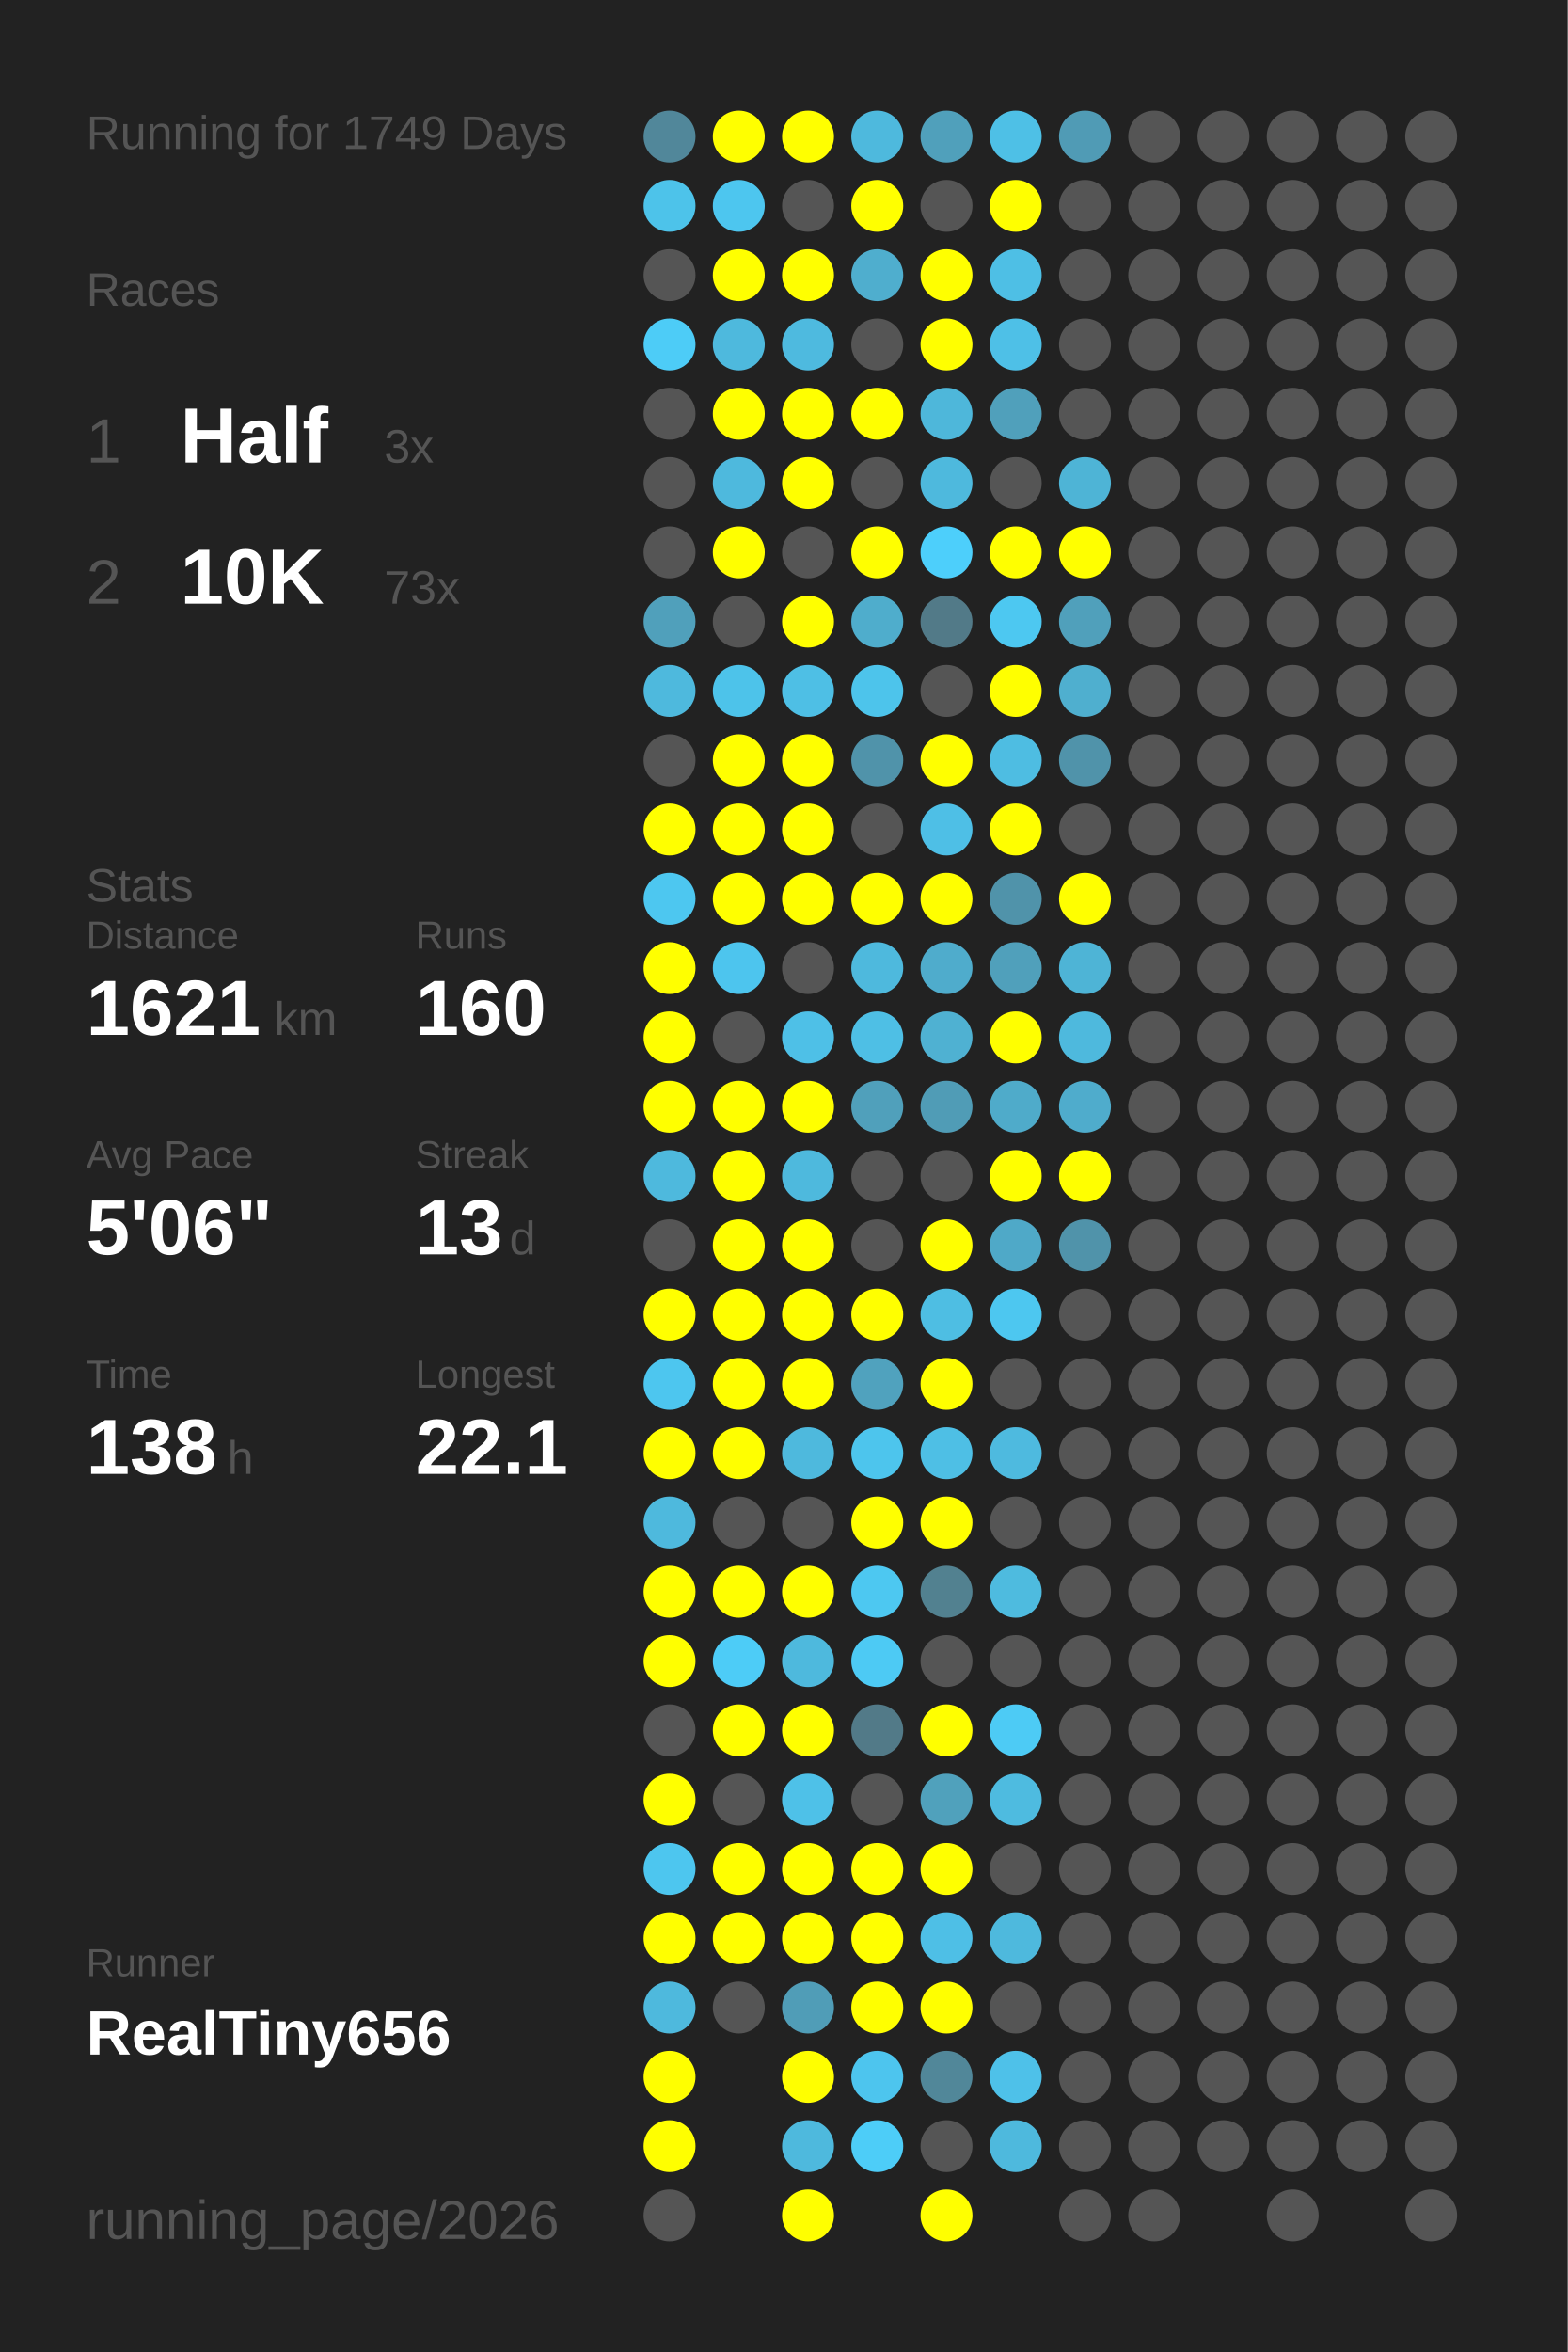
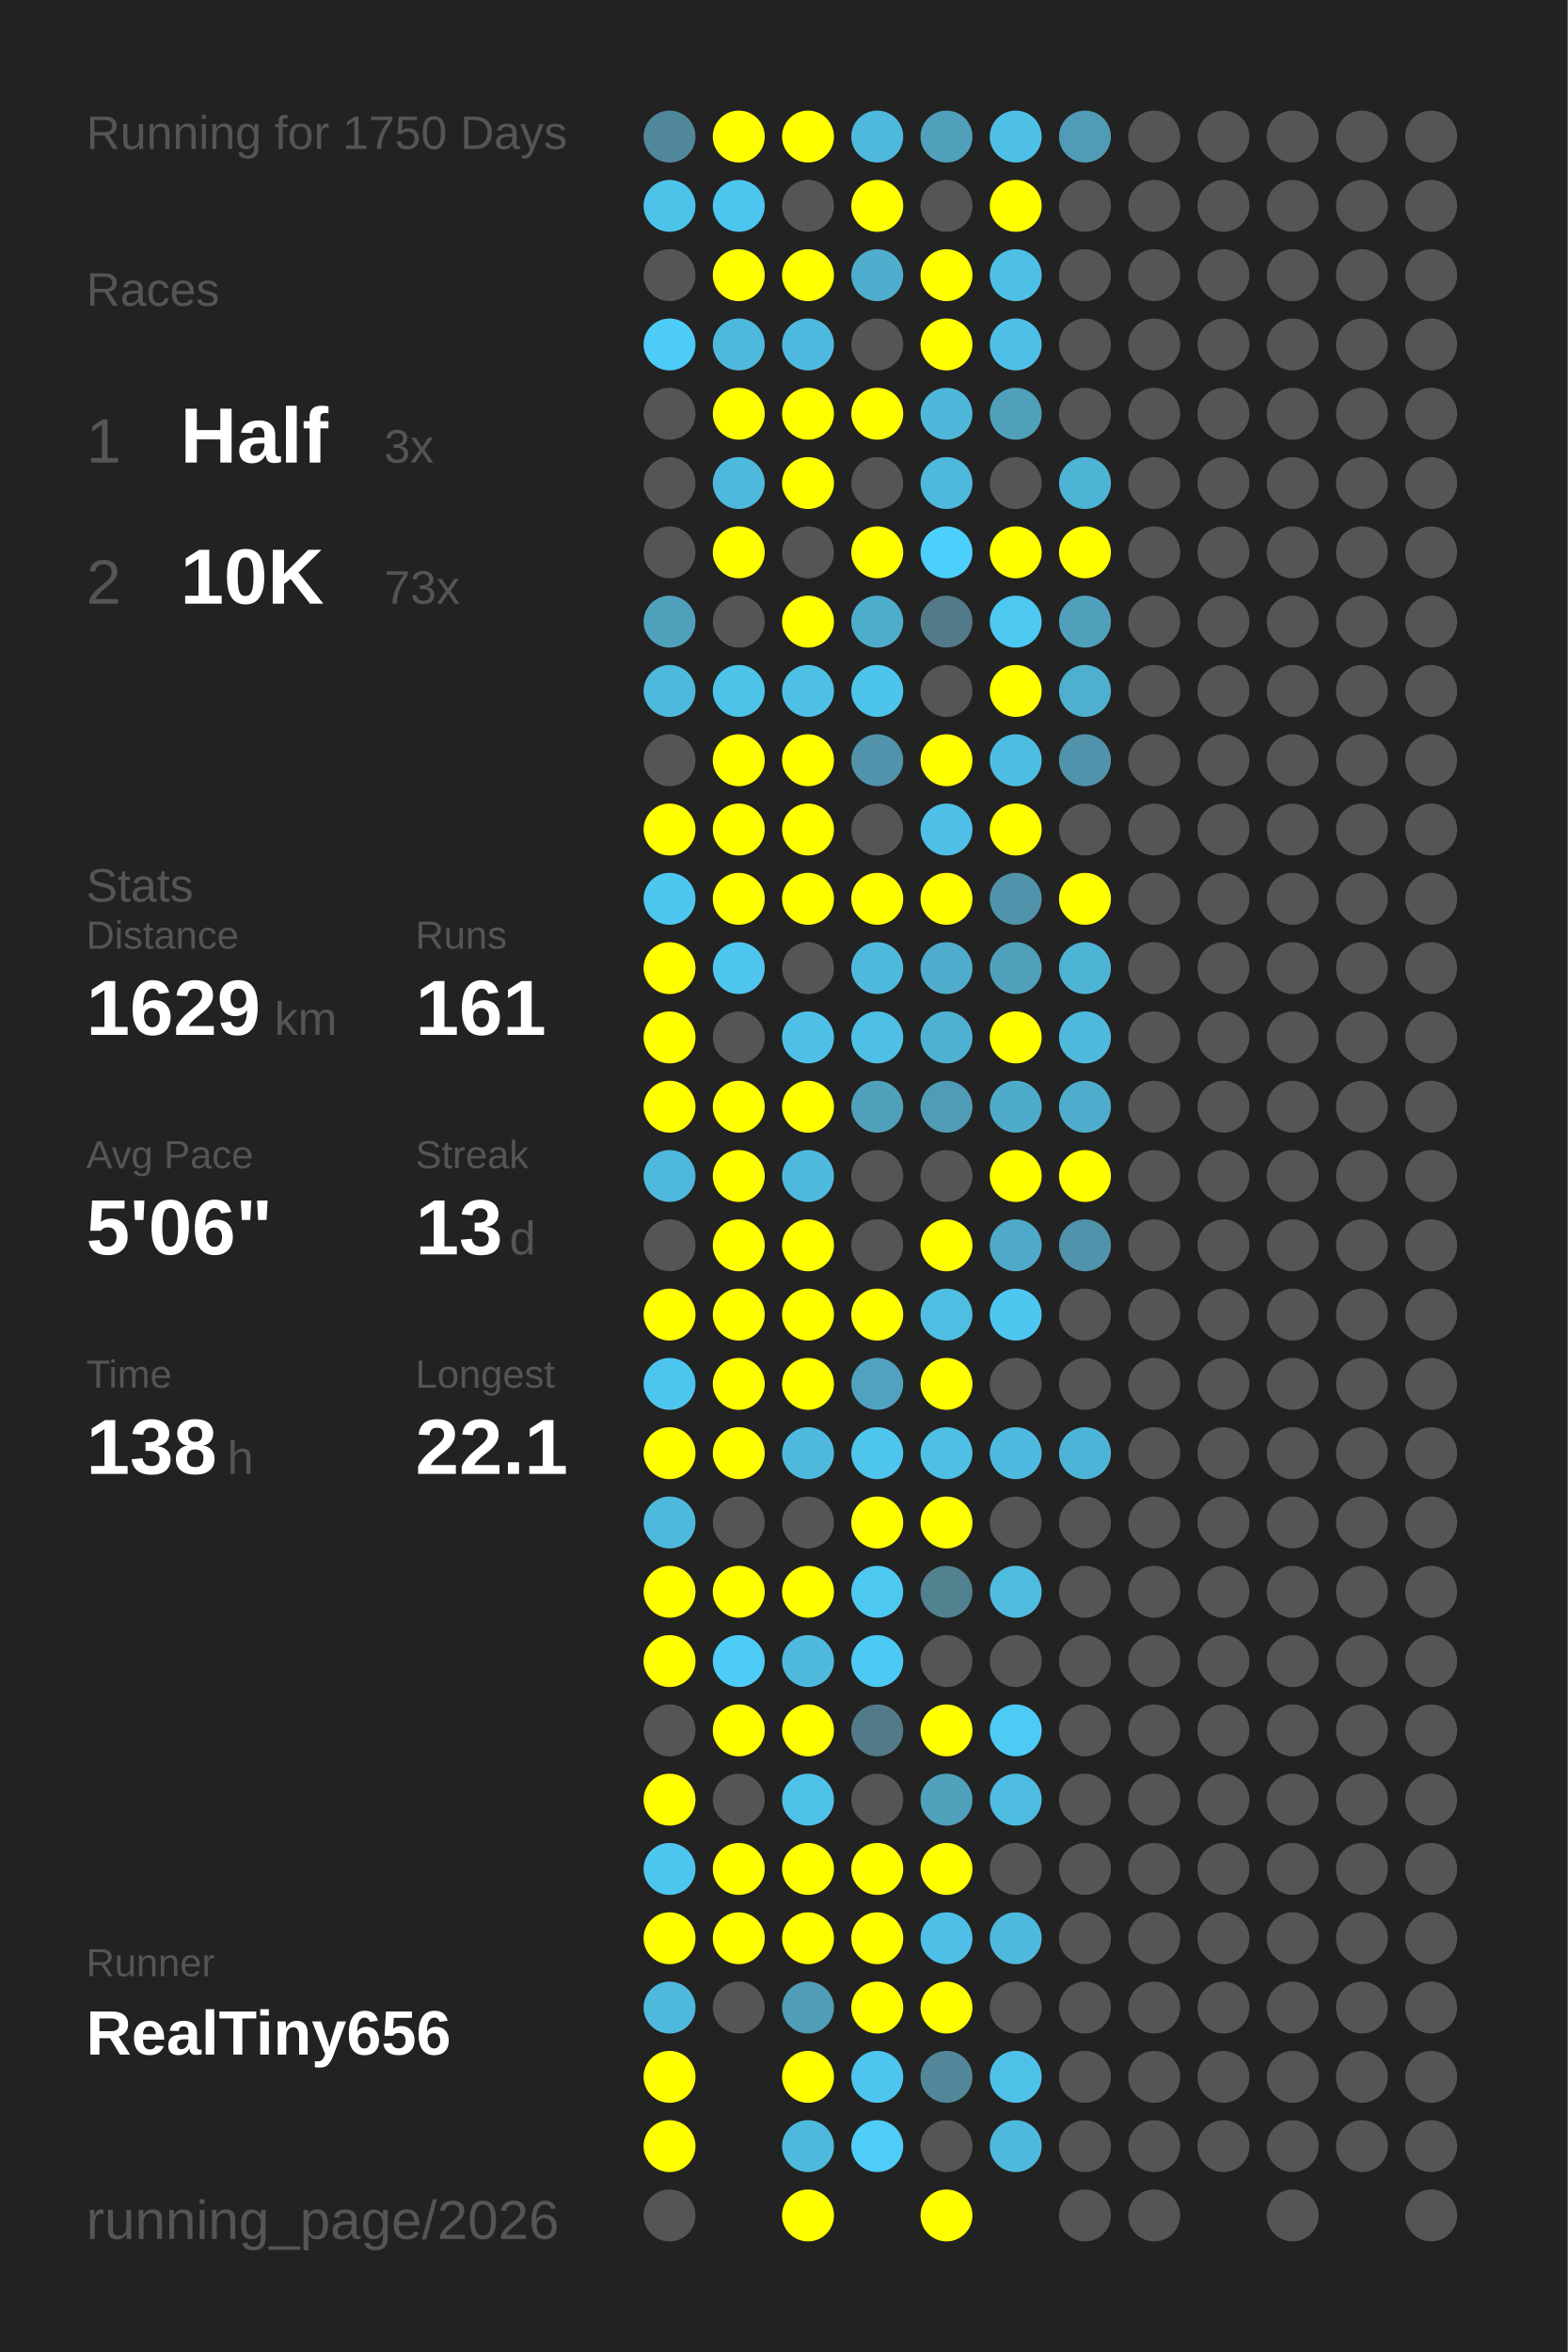
<svg xmlns="http://www.w3.org/2000/svg" baseProfile="full" height="300mm" version="1.1" viewBox="0,0,200,300" width="200mm">
  <defs />
  <rect fill="#222222" height="300" width="200" x="0" y="0" />
-   <text fill="#555555" style="font-size:6px; font-family:Arial;" x="11" y="19">Running for 1749 Days</text>
+   <text fill="#555555" style="font-size:6px; font-family:Arial;" x="11" y="19">Running for 1750 Days</text>
  <text fill="#555555" style="font-size:6px; font-family:Arial;" x="11" y="39">Races</text>
  <text fill="#555555" style="font-size:8px; font-family:Arial;" x="11" y="59">1</text>
  <text fill="#FFFFFF" style="font-size:10px; font-family:Arial; font-weight:bold;" x="23" y="59">Half</text>
  <text fill="#555555" style="font-size:6px; font-family:Arial;" x="49" y="59">3x</text>
  <text fill="#555555" style="font-size:8px; font-family:Arial;" x="11" y="77">2</text>
  <text fill="#FFFFFF" style="font-size:10px; font-family:Arial; font-weight:bold;" x="23" y="77">10K</text>
  <text fill="#555555" style="font-size:6px; font-family:Arial;" x="49" y="77">73x</text>
  <text fill="#555555" style="font-size:6px; font-family:Arial;" x="11" y="115">Stats</text>
  <text fill="#555555" style="font-size:5px; font-family:Arial;" x="11" y="121">Distance</text>
-   <text fill="#FFFFFF" style="font-size:10px; font-family:Arial; font-weight:bold;" x="11" y="132">1621</text>
+   <text fill="#FFFFFF" style="font-size:10px; font-family:Arial; font-weight:bold;" x="11" y="132">1629</text>
  <text fill="#555555" style="font-size:6px; font-family:Arial;" x="35" y="132">km</text>
  <text fill="#555555" style="font-size:5px; font-family:Arial;" x="53" y="121">Runs</text>
-   <text fill="#FFFFFF" style="font-size:10px; font-family:Arial; font-weight:bold;" x="53" y="132">160</text>
+   <text fill="#FFFFFF" style="font-size:10px; font-family:Arial; font-weight:bold;" x="53" y="132">161</text>
  <text fill="#555555" style="font-size:5px; font-family:Arial;" x="11" y="149">Avg Pace</text>
  <text fill="#FFFFFF" style="font-size:10px; font-family:Arial; font-weight:bold;" x="11" y="160">5'06"</text>
  <text fill="#555555" style="font-size:5px; font-family:Arial;" x="53" y="149">Streak</text>
  <text fill="#FFFFFF" style="font-size:10px; font-family:Arial; font-weight:bold;" x="53" y="160">13</text>
  <text fill="#555555" style="font-size:6px; font-family:Arial;" x="65" y="160">d</text>
  <text fill="#555555" style="font-size:5px; font-family:Arial;" x="11" y="177">Time</text>
  <text fill="#FFFFFF" style="font-size:10px; font-family:Arial; font-weight:bold;" x="11" y="188">138</text>
  <text fill="#555555" style="font-size:6px; font-family:Arial;" x="29" y="188">h</text>
  <text fill="#555555" style="font-size:5px; font-family:Arial;" x="53" y="177">Longest</text>
  <text fill="#FFFFFF" style="font-size:10px; font-family:Arial; font-weight:bold;" x="53" y="188">22.1</text>
  <text fill="#555555" style="font-size:5px; font-family:Arial;" x="11" y="252.065">Runner</text>
  <text fill="#FFFFFF" style="font-size:8px; font-family:Arial; font-weight:bold;" x="11" y="262.065">RealTiny656</text>
  <text fill="#555555" style="font-size:7px; font-family:Arial;" x="11" y="285.581">running_page/2026</text>
  <circle cx="85.417" cy="17.419" fill="#51879a" r="3.312" />
  <circle cx="85.417" cy="26.258" fill="#4dc3ea" r="3.312" />
  <circle cx="85.417" cy="35.097" fill="#555555" r="3.312" />
  <circle cx="85.417" cy="43.935" fill="#4dccf7" r="3.312" />
  <circle cx="85.417" cy="52.774" fill="#555555" r="3.312" />
  <circle cx="85.417" cy="61.613" fill="#555555" r="3.312" />
  <circle cx="85.417" cy="70.452" fill="#555555" r="3.312" />
  <circle cx="85.417" cy="79.29" fill="#50a0bb" r="3.312" />
  <circle cx="85.417" cy="88.129" fill="#4eb9dd" r="3.312" />
  <circle cx="85.417" cy="96.968" fill="#555555" r="3.312" />
  <circle cx="85.417" cy="105.806" fill="#FFFF00" r="3.312" />
  <circle cx="85.417" cy="114.645" fill="#4dc7f0" r="3.312" />
  <circle cx="85.417" cy="123.484" fill="#FFFF00" r="3.312" />
  <circle cx="85.417" cy="132.323" fill="#FFFF00" r="3.312" />
  <circle cx="85.417" cy="141.161" fill="#FFFF00" r="3.312" />
  <circle cx="85.417" cy="150" fill="#4eb9dd" r="3.312" />
  <circle cx="85.417" cy="158.839" fill="#555555" r="3.312" />
  <circle cx="85.417" cy="167.677" fill="#FFFF00" r="3.312" />
  <circle cx="85.417" cy="176.516" fill="#4dc6ef" r="3.312" />
  <circle cx="85.417" cy="185.355" fill="#FFFF00" r="3.312" />
  <circle cx="85.417" cy="194.194" fill="#4eb9dd" r="3.312" />
  <circle cx="85.417" cy="203.032" fill="#FFFF00" r="3.312" />
  <circle cx="85.417" cy="211.871" fill="#FFFF00" r="3.312" />
  <circle cx="85.417" cy="220.71" fill="#555555" r="3.312" />
  <circle cx="85.417" cy="229.548" fill="#FFFF00" r="3.312" />
  <circle cx="85.417" cy="238.387" fill="#4dc6ef" r="3.312" />
  <circle cx="85.417" cy="247.226" fill="#FFFF00" r="3.312" />
  <circle cx="85.417" cy="256.065" fill="#4eb9dd" r="3.312" />
  <circle cx="85.417" cy="264.903" fill="#FFFF00" r="3.312" />
  <circle cx="85.417" cy="273.742" fill="#FFFF00" r="3.312" />
  <circle cx="85.417" cy="282.581" fill="#555555" r="3.312" />
  <circle cx="94.25" cy="17.419" fill="#FFFF00" r="3.312" />
  <circle cx="94.25" cy="26.258" fill="#4dc6ef" r="3.312" />
  <circle cx="94.25" cy="35.097" fill="#FFFF00" r="3.312" />
  <circle cx="94.25" cy="43.935" fill="#4eb9dd" r="3.312" />
  <circle cx="94.25" cy="52.774" fill="#FFFF00" r="3.312" />
  <circle cx="94.25" cy="61.613" fill="#4eb9dd" r="3.312" />
  <circle cx="94.25" cy="70.452" fill="#FFFF00" r="3.312" />
  <circle cx="94.25" cy="79.29" fill="#555555" r="3.312" />
  <circle cx="94.25" cy="88.129" fill="#4dc3ea" r="3.312" />
  <circle cx="94.25" cy="96.968" fill="#FFFF00" r="3.312" />
  <circle cx="94.25" cy="105.806" fill="#FFFF00" r="3.312" />
  <circle cx="94.25" cy="114.645" fill="#FFFF00" r="3.312" />
  <circle cx="94.25" cy="123.484" fill="#4dc5ee" r="3.312" />
  <circle cx="94.25" cy="132.323" fill="#555555" r="3.312" />
  <circle cx="94.25" cy="141.161" fill="#FFFF00" r="3.312" />
  <circle cx="94.25" cy="150" fill="#FFFF00" r="3.312" />
  <circle cx="94.25" cy="158.839" fill="#FFFF00" r="3.312" />
  <circle cx="94.25" cy="167.677" fill="#FFFF00" r="3.312" />
  <circle cx="94.25" cy="176.516" fill="#FFFF00" r="3.312" />
  <circle cx="94.25" cy="185.355" fill="#FFFF00" r="3.312" />
  <circle cx="94.25" cy="194.194" fill="#555555" r="3.312" />
  <circle cx="94.25" cy="203.032" fill="#FFFF00" r="3.312" />
  <circle cx="94.25" cy="211.871" fill="#4dccf7" r="3.312" />
  <circle cx="94.25" cy="220.71" fill="#FFFF00" r="3.312" />
  <circle cx="94.25" cy="229.548" fill="#555555" r="3.312" />
  <circle cx="94.25" cy="238.387" fill="#FFFF00" r="3.312" />
  <circle cx="94.25" cy="247.226" fill="#FFFF00" r="3.312" />
  <circle cx="94.25" cy="256.065" fill="#555555" r="3.312" />
  <circle cx="103.083" cy="17.419" fill="#FFFF00" r="3.312" />
  <circle cx="103.083" cy="26.258" fill="#555555" r="3.312" />
  <circle cx="103.083" cy="35.097" fill="#FFFF00" r="3.312" />
  <circle cx="103.083" cy="43.935" fill="#4ebadf" r="3.312" />
  <circle cx="103.083" cy="52.774" fill="#FFFF00" r="3.312" />
  <circle cx="103.083" cy="61.613" fill="#FFFF00" r="3.312" />
  <circle cx="103.083" cy="70.452" fill="#555555" r="3.312" />
  <circle cx="103.083" cy="79.29" fill="#FFFF00" r="3.312" />
  <circle cx="103.083" cy="88.129" fill="#4ebfe5" r="3.312" />
  <circle cx="103.083" cy="96.968" fill="#FFFF00" r="3.312" />
  <circle cx="103.083" cy="105.806" fill="#FFFF00" r="3.312" />
  <circle cx="103.083" cy="114.645" fill="#FFFF00" r="3.312" />
  <circle cx="103.083" cy="123.484" fill="#555555" r="3.312" />
  <circle cx="103.083" cy="132.323" fill="#4ec0e7" r="3.312" />
  <circle cx="103.083" cy="141.161" fill="#FFFF00" r="3.312" />
  <circle cx="103.083" cy="150" fill="#4eb9dd" r="3.312" />
  <circle cx="103.083" cy="158.839" fill="#FFFF00" r="3.312" />
  <circle cx="103.083" cy="167.677" fill="#FFFF00" r="3.312" />
  <circle cx="103.083" cy="176.516" fill="#FFFF00" r="3.312" />
  <circle cx="103.083" cy="185.355" fill="#4eb9dd" r="3.312" />
  <circle cx="103.083" cy="194.194" fill="#555555" r="3.312" />
  <circle cx="103.083" cy="203.032" fill="#FFFF00" r="3.312" />
  <circle cx="103.083" cy="211.871" fill="#4eb9dd" r="3.312" />
  <circle cx="103.083" cy="220.71" fill="#FFFF00" r="3.312" />
  <circle cx="103.083" cy="229.548" fill="#4ec1e8" r="3.312" />
  <circle cx="103.083" cy="238.387" fill="#FFFF00" r="3.312" />
  <circle cx="103.083" cy="247.226" fill="#FFFF00" r="3.312" />
  <circle cx="103.083" cy="256.065" fill="#509db7" r="3.312" />
  <circle cx="103.083" cy="264.903" fill="#FFFF00" r="3.312" />
  <circle cx="103.083" cy="273.742" fill="#4eb9dd" r="3.312" />
  <circle cx="103.083" cy="282.581" fill="#FFFF00" r="3.312" />
  <circle cx="111.917" cy="17.419" fill="#4eb9dd" r="3.312" />
  <circle cx="111.917" cy="26.258" fill="#FFFF00" r="3.312" />
  <circle cx="111.917" cy="35.097" fill="#4faece" r="3.312" />
  <circle cx="111.917" cy="43.935" fill="#555555" r="3.312" />
  <circle cx="111.917" cy="52.774" fill="#FFFF00" r="3.312" />
  <circle cx="111.917" cy="61.613" fill="#555555" r="3.312" />
  <circle cx="111.917" cy="70.452" fill="#FFFF00" r="3.312" />
  <circle cx="111.917" cy="79.29" fill="#4fadcc" r="3.312" />
  <circle cx="111.917" cy="88.129" fill="#4dc4eb" r="3.312" />
  <circle cx="111.917" cy="96.968" fill="#5093aa" r="3.312" />
  <circle cx="111.917" cy="105.806" fill="#555555" r="3.312" />
  <circle cx="111.917" cy="114.645" fill="#FFFF00" r="3.312" />
  <circle cx="111.917" cy="123.484" fill="#4eb9dd" r="3.312" />
  <circle cx="111.917" cy="132.323" fill="#4ebfe5" r="3.312" />
  <circle cx="111.917" cy="141.161" fill="#50a0bb" r="3.312" />
  <circle cx="111.917" cy="150" fill="#555555" r="3.312" />
  <circle cx="111.917" cy="158.839" fill="#555555" r="3.312" />
  <circle cx="111.917" cy="167.677" fill="#FFFF00" r="3.312" />
  <circle cx="111.917" cy="176.516" fill="#50a2be" r="3.312" />
  <circle cx="111.917" cy="185.355" fill="#4dc5ed" r="3.312" />
  <circle cx="111.917" cy="194.194" fill="#FFFF00" r="3.312" />
  <circle cx="111.917" cy="203.032" fill="#4dc8f1" r="3.312" />
  <circle cx="111.917" cy="211.871" fill="#4dcaf4" r="3.312" />
  <circle cx="111.917" cy="220.71" fill="#527a88" r="3.312" />
  <circle cx="111.917" cy="229.548" fill="#555555" r="3.312" />
  <circle cx="111.917" cy="238.387" fill="#FFFF00" r="3.312" />
  <circle cx="111.917" cy="247.226" fill="#FFFF00" r="3.312" />
  <circle cx="111.917" cy="256.065" fill="#FFFF00" r="3.312" />
  <circle cx="111.917" cy="264.903" fill="#4dc5ee" r="3.312" />
  <circle cx="111.917" cy="273.742" fill="#4dcdf8" r="3.312" />
  <circle cx="120.75" cy="17.419" fill="#50a0bb" r="3.312" />
  <circle cx="120.75" cy="26.258" fill="#555555" r="3.312" />
  <circle cx="120.75" cy="35.097" fill="#FFFF00" r="3.312" />
  <circle cx="120.75" cy="43.935" fill="#FFFF00" r="3.312" />
  <circle cx="120.75" cy="52.774" fill="#4eb7da" r="3.312" />
  <circle cx="120.75" cy="61.613" fill="#4eb9dd" r="3.312" />
  <circle cx="120.75" cy="70.452" fill="#4dcffb" r="3.312" />
  <circle cx="120.75" cy="79.29" fill="#527a88" r="3.312" />
  <circle cx="120.75" cy="88.129" fill="#555555" r="3.312" />
  <circle cx="120.75" cy="96.968" fill="#FFFF00" r="3.312" />
  <circle cx="120.75" cy="105.806" fill="#4ebfe6" r="3.312" />
  <circle cx="120.75" cy="114.645" fill="#FFFF00" r="3.312" />
  <circle cx="120.75" cy="123.484" fill="#4faccc" r="3.312" />
  <circle cx="120.75" cy="132.323" fill="#4fb1d2" r="3.312" />
  <circle cx="120.75" cy="141.161" fill="#509cb6" r="3.312" />
  <circle cx="120.75" cy="150" fill="#555555" r="3.312" />
  <circle cx="120.75" cy="158.839" fill="#FFFF00" r="3.312" />
  <circle cx="120.75" cy="167.677" fill="#4ebee3" r="3.312" />
  <circle cx="120.75" cy="176.516" fill="#FFFF00" r="3.312" />
  <circle cx="120.75" cy="185.355" fill="#4ebfe5" r="3.312" />
  <circle cx="120.75" cy="194.194" fill="#FFFF00" r="3.312" />
  <circle cx="120.75" cy="203.032" fill="#528190" r="3.312" />
  <circle cx="120.75" cy="211.871" fill="#555555" r="3.312" />
  <circle cx="120.75" cy="220.71" fill="#FFFF00" r="3.312" />
  <circle cx="120.75" cy="229.548" fill="#50a1bc" r="3.312" />
  <circle cx="120.75" cy="238.387" fill="#FFFF00" r="3.312" />
  <circle cx="120.75" cy="247.226" fill="#4ebfe6" r="3.312" />
  <circle cx="120.75" cy="256.065" fill="#FFFF00" r="3.312" />
  <circle cx="120.75" cy="264.903" fill="#518799" r="3.312" />
  <circle cx="120.75" cy="273.742" fill="#555555" r="3.312" />
  <circle cx="120.75" cy="282.581" fill="#FFFF00" r="3.312" />
  <circle cx="129.583" cy="17.419" fill="#4ec0e6" r="3.312" />
  <circle cx="129.583" cy="26.258" fill="#FFFF00" r="3.312" />
  <circle cx="129.583" cy="35.097" fill="#4ebfe5" r="3.312" />
  <circle cx="129.583" cy="43.935" fill="#4ec0e7" r="3.312" />
  <circle cx="129.583" cy="52.774" fill="#50a0bb" r="3.312" />
  <circle cx="129.583" cy="61.613" fill="#555555" r="3.312" />
  <circle cx="129.583" cy="70.452" fill="#FFFF00" r="3.312" />
  <circle cx="129.583" cy="79.29" fill="#4dc8f1" r="3.312" />
  <circle cx="129.583" cy="88.129" fill="#FFFF00" r="3.312" />
  <circle cx="129.583" cy="96.968" fill="#4ebde2" r="3.312" />
  <circle cx="129.583" cy="105.806" fill="#FFFF00" r="3.312" />
  <circle cx="129.583" cy="114.645" fill="#5093aa" r="3.312" />
  <circle cx="129.583" cy="123.484" fill="#50a0bb" r="3.312" />
  <circle cx="129.583" cy="132.323" fill="#FFFF00" r="3.312" />
  <circle cx="129.583" cy="141.161" fill="#4fabca" r="3.312" />
  <circle cx="129.583" cy="150" fill="#FFFF00" r="3.312" />
  <circle cx="129.583" cy="158.839" fill="#4fa9c8" r="3.312" />
  <circle cx="129.583" cy="167.677" fill="#4dc7f0" r="3.312" />
  <circle cx="129.583" cy="176.516" fill="#555555" r="3.312" />
  <circle cx="129.583" cy="185.355" fill="#4ebadf" r="3.312" />
  <circle cx="129.583" cy="194.194" fill="#555555" r="3.312" />
  <circle cx="129.583" cy="203.032" fill="#4ebbdf" r="3.312" />
  <circle cx="129.583" cy="211.871" fill="#555555" r="3.312" />
  <circle cx="129.583" cy="220.71" fill="#4dcbf5" r="3.312" />
  <circle cx="129.583" cy="229.548" fill="#4ebbe0" r="3.312" />
  <circle cx="129.583" cy="238.387" fill="#555555" r="3.312" />
  <circle cx="129.583" cy="247.226" fill="#4eb9dd" r="3.312" />
  <circle cx="129.583" cy="256.065" fill="#555555" r="3.312" />
  <circle cx="129.583" cy="264.903" fill="#4ec1e9" r="3.312" />
  <circle cx="129.583" cy="273.742" fill="#4eb9dd" r="3.312" />
  <circle cx="138.417" cy="17.419" fill="#509bb5" r="3.312" />
  <circle cx="138.417" cy="26.258" fill="#555555" r="3.312" />
  <circle cx="138.417" cy="35.097" fill="#555555" r="3.312" />
  <circle cx="138.417" cy="43.935" fill="#555555" r="3.312" />
  <circle cx="138.417" cy="52.774" fill="#555555" r="3.312" />
  <circle cx="138.417" cy="61.613" fill="#4eb4d6" r="3.312" />
  <circle cx="138.417" cy="70.452" fill="#FFFF00" r="3.312" />
  <circle cx="138.417" cy="79.29" fill="#50a0bb" r="3.312" />
  <circle cx="138.417" cy="88.129" fill="#4fafcf" r="3.312" />
  <circle cx="138.417" cy="96.968" fill="#5093aa" r="3.312" />
  <circle cx="138.417" cy="105.806" fill="#555555" r="3.312" />
  <circle cx="138.417" cy="114.645" fill="#FFFF00" r="3.312" />
  <circle cx="138.417" cy="123.484" fill="#4eb4d6" r="3.312" />
  <circle cx="138.417" cy="132.323" fill="#4eb9dd" r="3.312" />
  <circle cx="138.417" cy="141.161" fill="#4faccc" r="3.312" />
  <circle cx="138.417" cy="150" fill="#FFFF00" r="3.312" />
  <circle cx="138.417" cy="158.839" fill="#5093aa" r="3.312" />
  <circle cx="138.417" cy="167.677" fill="#555555" r="3.312" />
  <circle cx="138.417" cy="176.516" fill="#555555" r="3.312" />
-   <circle cx="138.417" cy="185.355" fill="#555555" r="3.312" />
+   <circle cx="138.417" cy="185.355" fill="#4eb4d7" r="3.312" />
  <circle cx="138.417" cy="194.194" fill="#555555" r="3.312" />
  <circle cx="138.417" cy="203.032" fill="#555555" r="3.312" />
  <circle cx="138.417" cy="211.871" fill="#555555" r="3.312" />
  <circle cx="138.417" cy="220.71" fill="#555555" r="3.312" />
  <circle cx="138.417" cy="229.548" fill="#555555" r="3.312" />
  <circle cx="138.417" cy="238.387" fill="#555555" r="3.312" />
  <circle cx="138.417" cy="247.226" fill="#555555" r="3.312" />
  <circle cx="138.417" cy="256.065" fill="#555555" r="3.312" />
  <circle cx="138.417" cy="264.903" fill="#555555" r="3.312" />
  <circle cx="138.417" cy="273.742" fill="#555555" r="3.312" />
  <circle cx="138.417" cy="282.581" fill="#555555" r="3.312" />
  <circle cx="147.25" cy="17.419" fill="#555555" r="3.312" />
  <circle cx="147.25" cy="26.258" fill="#555555" r="3.312" />
  <circle cx="147.25" cy="35.097" fill="#555555" r="3.312" />
  <circle cx="147.25" cy="43.935" fill="#555555" r="3.312" />
  <circle cx="147.25" cy="52.774" fill="#555555" r="3.312" />
  <circle cx="147.25" cy="61.613" fill="#555555" r="3.312" />
  <circle cx="147.25" cy="70.452" fill="#555555" r="3.312" />
  <circle cx="147.25" cy="79.29" fill="#555555" r="3.312" />
  <circle cx="147.25" cy="88.129" fill="#555555" r="3.312" />
  <circle cx="147.25" cy="96.968" fill="#555555" r="3.312" />
  <circle cx="147.25" cy="105.806" fill="#555555" r="3.312" />
  <circle cx="147.25" cy="114.645" fill="#555555" r="3.312" />
  <circle cx="147.25" cy="123.484" fill="#555555" r="3.312" />
  <circle cx="147.25" cy="132.323" fill="#555555" r="3.312" />
  <circle cx="147.25" cy="141.161" fill="#555555" r="3.312" />
  <circle cx="147.25" cy="150" fill="#555555" r="3.312" />
  <circle cx="147.25" cy="158.839" fill="#555555" r="3.312" />
  <circle cx="147.25" cy="167.677" fill="#555555" r="3.312" />
  <circle cx="147.25" cy="176.516" fill="#555555" r="3.312" />
  <circle cx="147.25" cy="185.355" fill="#555555" r="3.312" />
  <circle cx="147.25" cy="194.194" fill="#555555" r="3.312" />
  <circle cx="147.25" cy="203.032" fill="#555555" r="3.312" />
  <circle cx="147.25" cy="211.871" fill="#555555" r="3.312" />
  <circle cx="147.25" cy="220.71" fill="#555555" r="3.312" />
  <circle cx="147.25" cy="229.548" fill="#555555" r="3.312" />
  <circle cx="147.25" cy="238.387" fill="#555555" r="3.312" />
  <circle cx="147.25" cy="247.226" fill="#555555" r="3.312" />
  <circle cx="147.25" cy="256.065" fill="#555555" r="3.312" />
  <circle cx="147.25" cy="264.903" fill="#555555" r="3.312" />
  <circle cx="147.25" cy="273.742" fill="#555555" r="3.312" />
  <circle cx="147.25" cy="282.581" fill="#555555" r="3.312" />
  <circle cx="156.083" cy="17.419" fill="#555555" r="3.312" />
  <circle cx="156.083" cy="26.258" fill="#555555" r="3.312" />
  <circle cx="156.083" cy="35.097" fill="#555555" r="3.312" />
  <circle cx="156.083" cy="43.935" fill="#555555" r="3.312" />
  <circle cx="156.083" cy="52.774" fill="#555555" r="3.312" />
  <circle cx="156.083" cy="61.613" fill="#555555" r="3.312" />
  <circle cx="156.083" cy="70.452" fill="#555555" r="3.312" />
  <circle cx="156.083" cy="79.29" fill="#555555" r="3.312" />
  <circle cx="156.083" cy="88.129" fill="#555555" r="3.312" />
  <circle cx="156.083" cy="96.968" fill="#555555" r="3.312" />
  <circle cx="156.083" cy="105.806" fill="#555555" r="3.312" />
  <circle cx="156.083" cy="114.645" fill="#555555" r="3.312" />
  <circle cx="156.083" cy="123.484" fill="#555555" r="3.312" />
  <circle cx="156.083" cy="132.323" fill="#555555" r="3.312" />
  <circle cx="156.083" cy="141.161" fill="#555555" r="3.312" />
  <circle cx="156.083" cy="150" fill="#555555" r="3.312" />
  <circle cx="156.083" cy="158.839" fill="#555555" r="3.312" />
  <circle cx="156.083" cy="167.677" fill="#555555" r="3.312" />
  <circle cx="156.083" cy="176.516" fill="#555555" r="3.312" />
  <circle cx="156.083" cy="185.355" fill="#555555" r="3.312" />
  <circle cx="156.083" cy="194.194" fill="#555555" r="3.312" />
  <circle cx="156.083" cy="203.032" fill="#555555" r="3.312" />
  <circle cx="156.083" cy="211.871" fill="#555555" r="3.312" />
  <circle cx="156.083" cy="220.71" fill="#555555" r="3.312" />
  <circle cx="156.083" cy="229.548" fill="#555555" r="3.312" />
  <circle cx="156.083" cy="238.387" fill="#555555" r="3.312" />
  <circle cx="156.083" cy="247.226" fill="#555555" r="3.312" />
  <circle cx="156.083" cy="256.065" fill="#555555" r="3.312" />
  <circle cx="156.083" cy="264.903" fill="#555555" r="3.312" />
  <circle cx="156.083" cy="273.742" fill="#555555" r="3.312" />
  <circle cx="164.917" cy="17.419" fill="#555555" r="3.312" />
  <circle cx="164.917" cy="26.258" fill="#555555" r="3.312" />
  <circle cx="164.917" cy="35.097" fill="#555555" r="3.312" />
  <circle cx="164.917" cy="43.935" fill="#555555" r="3.312" />
  <circle cx="164.917" cy="52.774" fill="#555555" r="3.312" />
  <circle cx="164.917" cy="61.613" fill="#555555" r="3.312" />
  <circle cx="164.917" cy="70.452" fill="#555555" r="3.312" />
  <circle cx="164.917" cy="79.29" fill="#555555" r="3.312" />
  <circle cx="164.917" cy="88.129" fill="#555555" r="3.312" />
  <circle cx="164.917" cy="96.968" fill="#555555" r="3.312" />
  <circle cx="164.917" cy="105.806" fill="#555555" r="3.312" />
  <circle cx="164.917" cy="114.645" fill="#555555" r="3.312" />
  <circle cx="164.917" cy="123.484" fill="#555555" r="3.312" />
  <circle cx="164.917" cy="132.323" fill="#555555" r="3.312" />
  <circle cx="164.917" cy="141.161" fill="#555555" r="3.312" />
  <circle cx="164.917" cy="150" fill="#555555" r="3.312" />
  <circle cx="164.917" cy="158.839" fill="#555555" r="3.312" />
  <circle cx="164.917" cy="167.677" fill="#555555" r="3.312" />
  <circle cx="164.917" cy="176.516" fill="#555555" r="3.312" />
  <circle cx="164.917" cy="185.355" fill="#555555" r="3.312" />
  <circle cx="164.917" cy="194.194" fill="#555555" r="3.312" />
  <circle cx="164.917" cy="203.032" fill="#555555" r="3.312" />
  <circle cx="164.917" cy="211.871" fill="#555555" r="3.312" />
  <circle cx="164.917" cy="220.71" fill="#555555" r="3.312" />
  <circle cx="164.917" cy="229.548" fill="#555555" r="3.312" />
  <circle cx="164.917" cy="238.387" fill="#555555" r="3.312" />
  <circle cx="164.917" cy="247.226" fill="#555555" r="3.312" />
  <circle cx="164.917" cy="256.065" fill="#555555" r="3.312" />
  <circle cx="164.917" cy="264.903" fill="#555555" r="3.312" />
  <circle cx="164.917" cy="273.742" fill="#555555" r="3.312" />
  <circle cx="164.917" cy="282.581" fill="#555555" r="3.312" />
  <circle cx="173.75" cy="17.419" fill="#555555" r="3.312" />
  <circle cx="173.75" cy="26.258" fill="#555555" r="3.312" />
  <circle cx="173.75" cy="35.097" fill="#555555" r="3.312" />
  <circle cx="173.75" cy="43.935" fill="#555555" r="3.312" />
  <circle cx="173.75" cy="52.774" fill="#555555" r="3.312" />
  <circle cx="173.75" cy="61.613" fill="#555555" r="3.312" />
  <circle cx="173.75" cy="70.452" fill="#555555" r="3.312" />
  <circle cx="173.75" cy="79.29" fill="#555555" r="3.312" />
  <circle cx="173.75" cy="88.129" fill="#555555" r="3.312" />
  <circle cx="173.75" cy="96.968" fill="#555555" r="3.312" />
  <circle cx="173.75" cy="105.806" fill="#555555" r="3.312" />
  <circle cx="173.75" cy="114.645" fill="#555555" r="3.312" />
  <circle cx="173.75" cy="123.484" fill="#555555" r="3.312" />
  <circle cx="173.75" cy="132.323" fill="#555555" r="3.312" />
  <circle cx="173.75" cy="141.161" fill="#555555" r="3.312" />
  <circle cx="173.75" cy="150" fill="#555555" r="3.312" />
  <circle cx="173.75" cy="158.839" fill="#555555" r="3.312" />
  <circle cx="173.75" cy="167.677" fill="#555555" r="3.312" />
  <circle cx="173.75" cy="176.516" fill="#555555" r="3.312" />
  <circle cx="173.75" cy="185.355" fill="#555555" r="3.312" />
  <circle cx="173.75" cy="194.194" fill="#555555" r="3.312" />
  <circle cx="173.75" cy="203.032" fill="#555555" r="3.312" />
  <circle cx="173.75" cy="211.871" fill="#555555" r="3.312" />
  <circle cx="173.75" cy="220.71" fill="#555555" r="3.312" />
  <circle cx="173.75" cy="229.548" fill="#555555" r="3.312" />
  <circle cx="173.75" cy="238.387" fill="#555555" r="3.312" />
  <circle cx="173.75" cy="247.226" fill="#555555" r="3.312" />
  <circle cx="173.75" cy="256.065" fill="#555555" r="3.312" />
  <circle cx="173.75" cy="264.903" fill="#555555" r="3.312" />
  <circle cx="173.75" cy="273.742" fill="#555555" r="3.312" />
  <circle cx="182.583" cy="17.419" fill="#555555" r="3.312" />
  <circle cx="182.583" cy="26.258" fill="#555555" r="3.312" />
  <circle cx="182.583" cy="35.097" fill="#555555" r="3.312" />
  <circle cx="182.583" cy="43.935" fill="#555555" r="3.312" />
  <circle cx="182.583" cy="52.774" fill="#555555" r="3.312" />
  <circle cx="182.583" cy="61.613" fill="#555555" r="3.312" />
  <circle cx="182.583" cy="70.452" fill="#555555" r="3.312" />
  <circle cx="182.583" cy="79.29" fill="#555555" r="3.312" />
  <circle cx="182.583" cy="88.129" fill="#555555" r="3.312" />
  <circle cx="182.583" cy="96.968" fill="#555555" r="3.312" />
  <circle cx="182.583" cy="105.806" fill="#555555" r="3.312" />
  <circle cx="182.583" cy="114.645" fill="#555555" r="3.312" />
  <circle cx="182.583" cy="123.484" fill="#555555" r="3.312" />
  <circle cx="182.583" cy="132.323" fill="#555555" r="3.312" />
  <circle cx="182.583" cy="141.161" fill="#555555" r="3.312" />
  <circle cx="182.583" cy="150" fill="#555555" r="3.312" />
  <circle cx="182.583" cy="158.839" fill="#555555" r="3.312" />
  <circle cx="182.583" cy="167.677" fill="#555555" r="3.312" />
  <circle cx="182.583" cy="176.516" fill="#555555" r="3.312" />
  <circle cx="182.583" cy="185.355" fill="#555555" r="3.312" />
  <circle cx="182.583" cy="194.194" fill="#555555" r="3.312" />
  <circle cx="182.583" cy="203.032" fill="#555555" r="3.312" />
  <circle cx="182.583" cy="211.871" fill="#555555" r="3.312" />
  <circle cx="182.583" cy="220.71" fill="#555555" r="3.312" />
  <circle cx="182.583" cy="229.548" fill="#555555" r="3.312" />
  <circle cx="182.583" cy="238.387" fill="#555555" r="3.312" />
  <circle cx="182.583" cy="247.226" fill="#555555" r="3.312" />
  <circle cx="182.583" cy="256.065" fill="#555555" r="3.312" />
  <circle cx="182.583" cy="264.903" fill="#555555" r="3.312" />
  <circle cx="182.583" cy="273.742" fill="#555555" r="3.312" />
  <circle cx="182.583" cy="282.581" fill="#555555" r="3.312" />
</svg>
